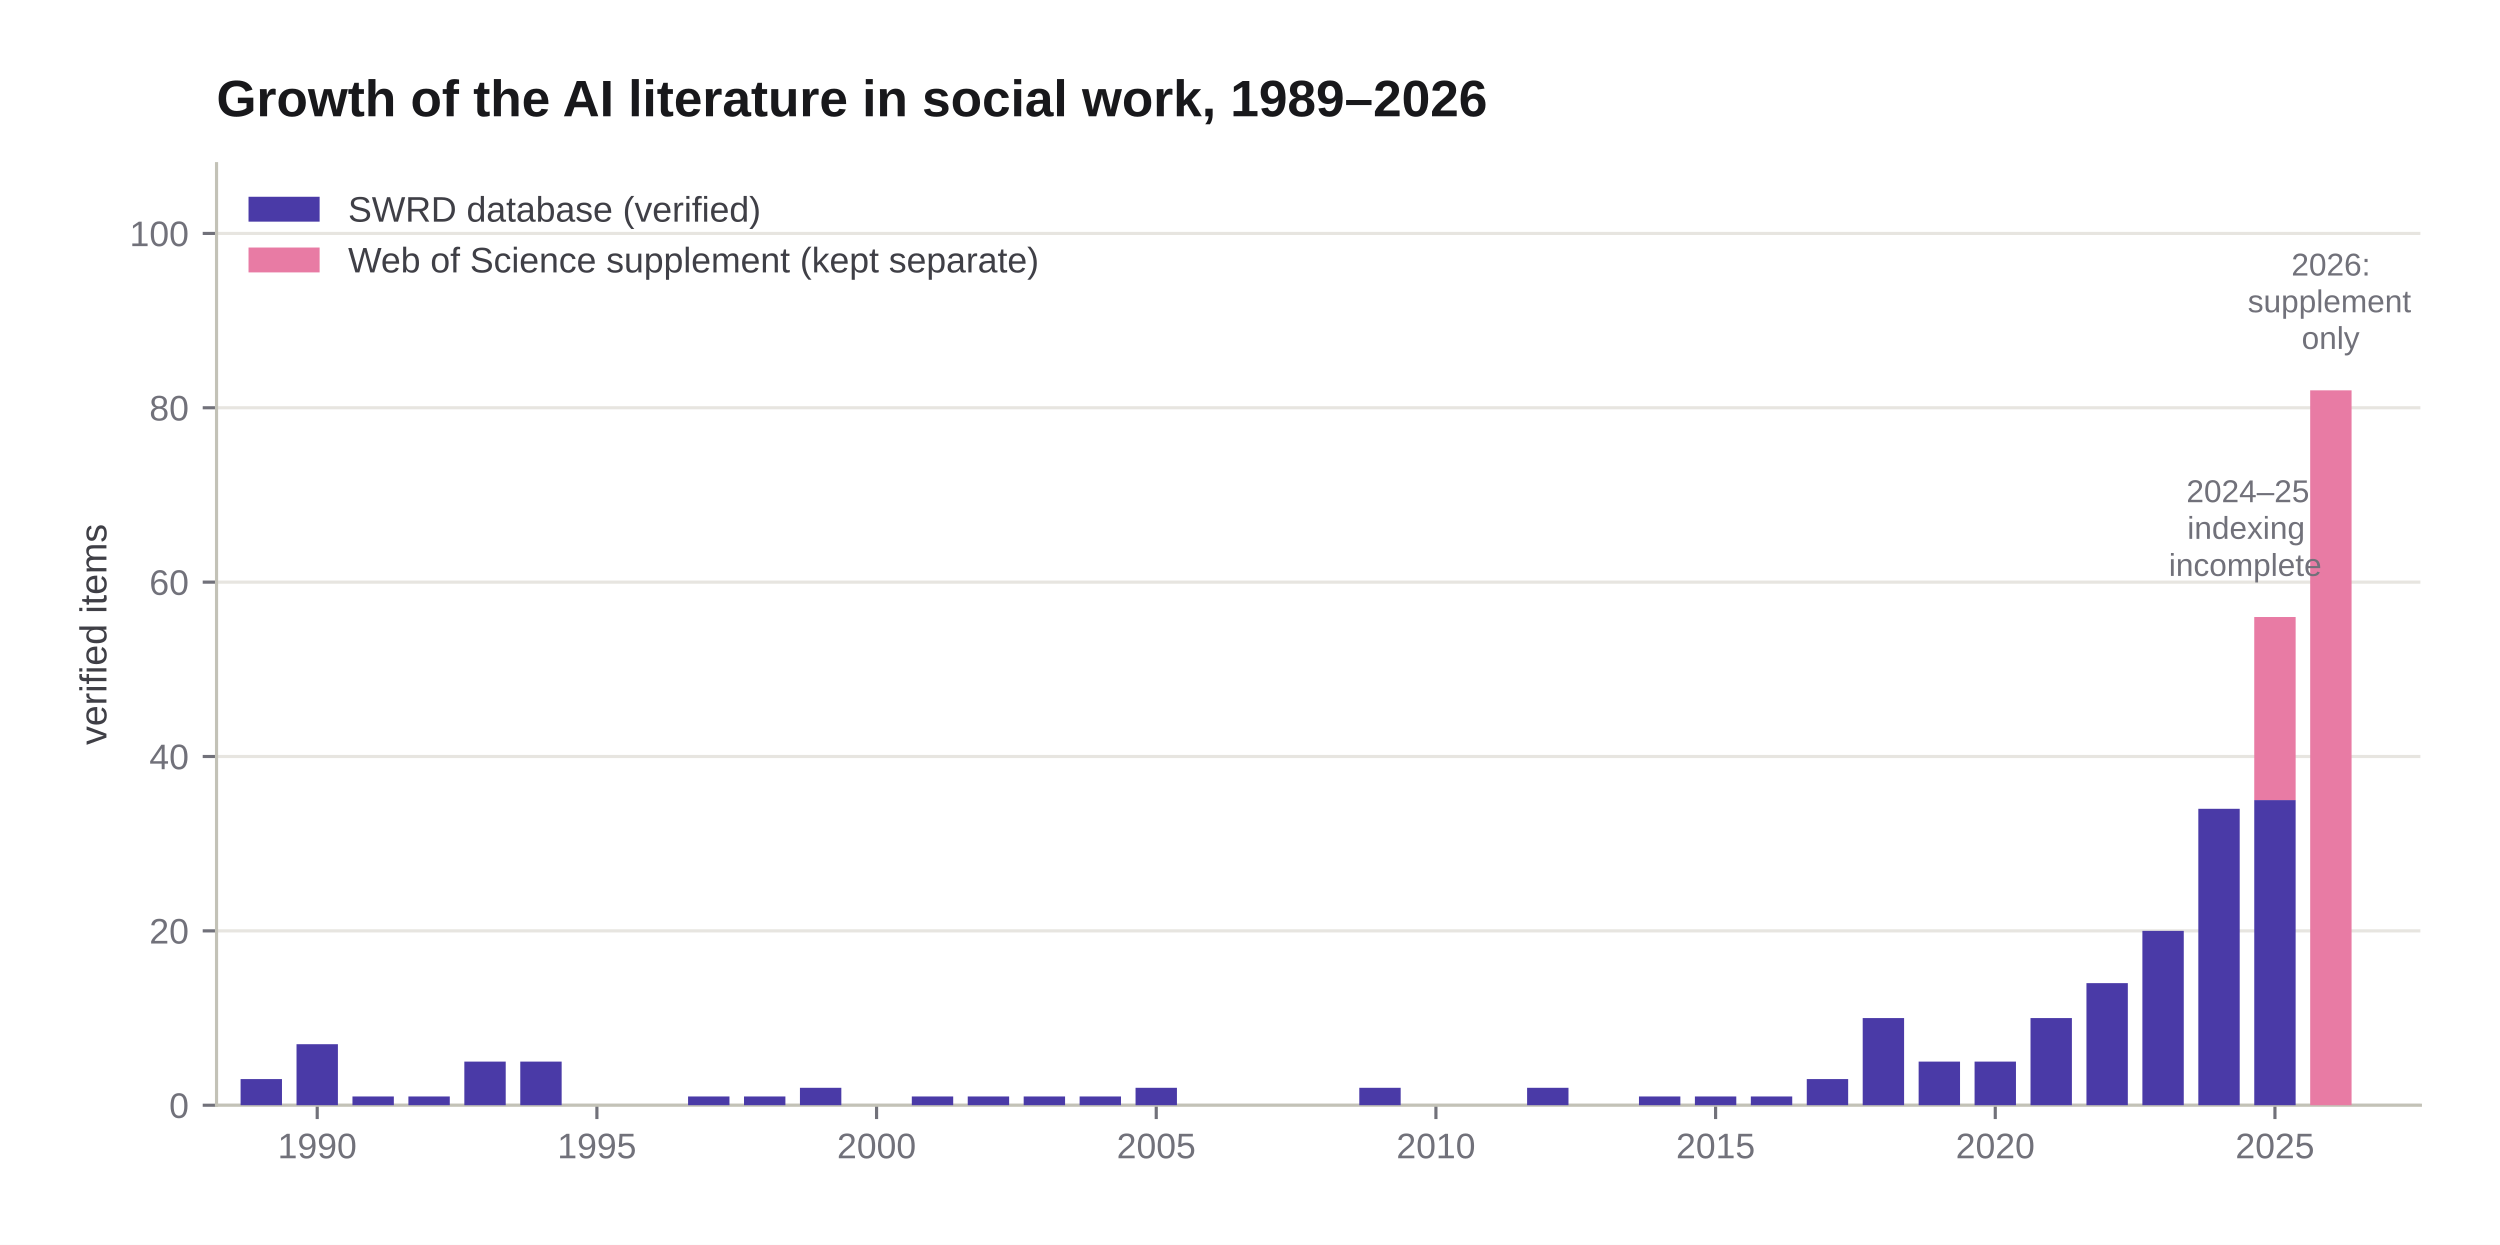
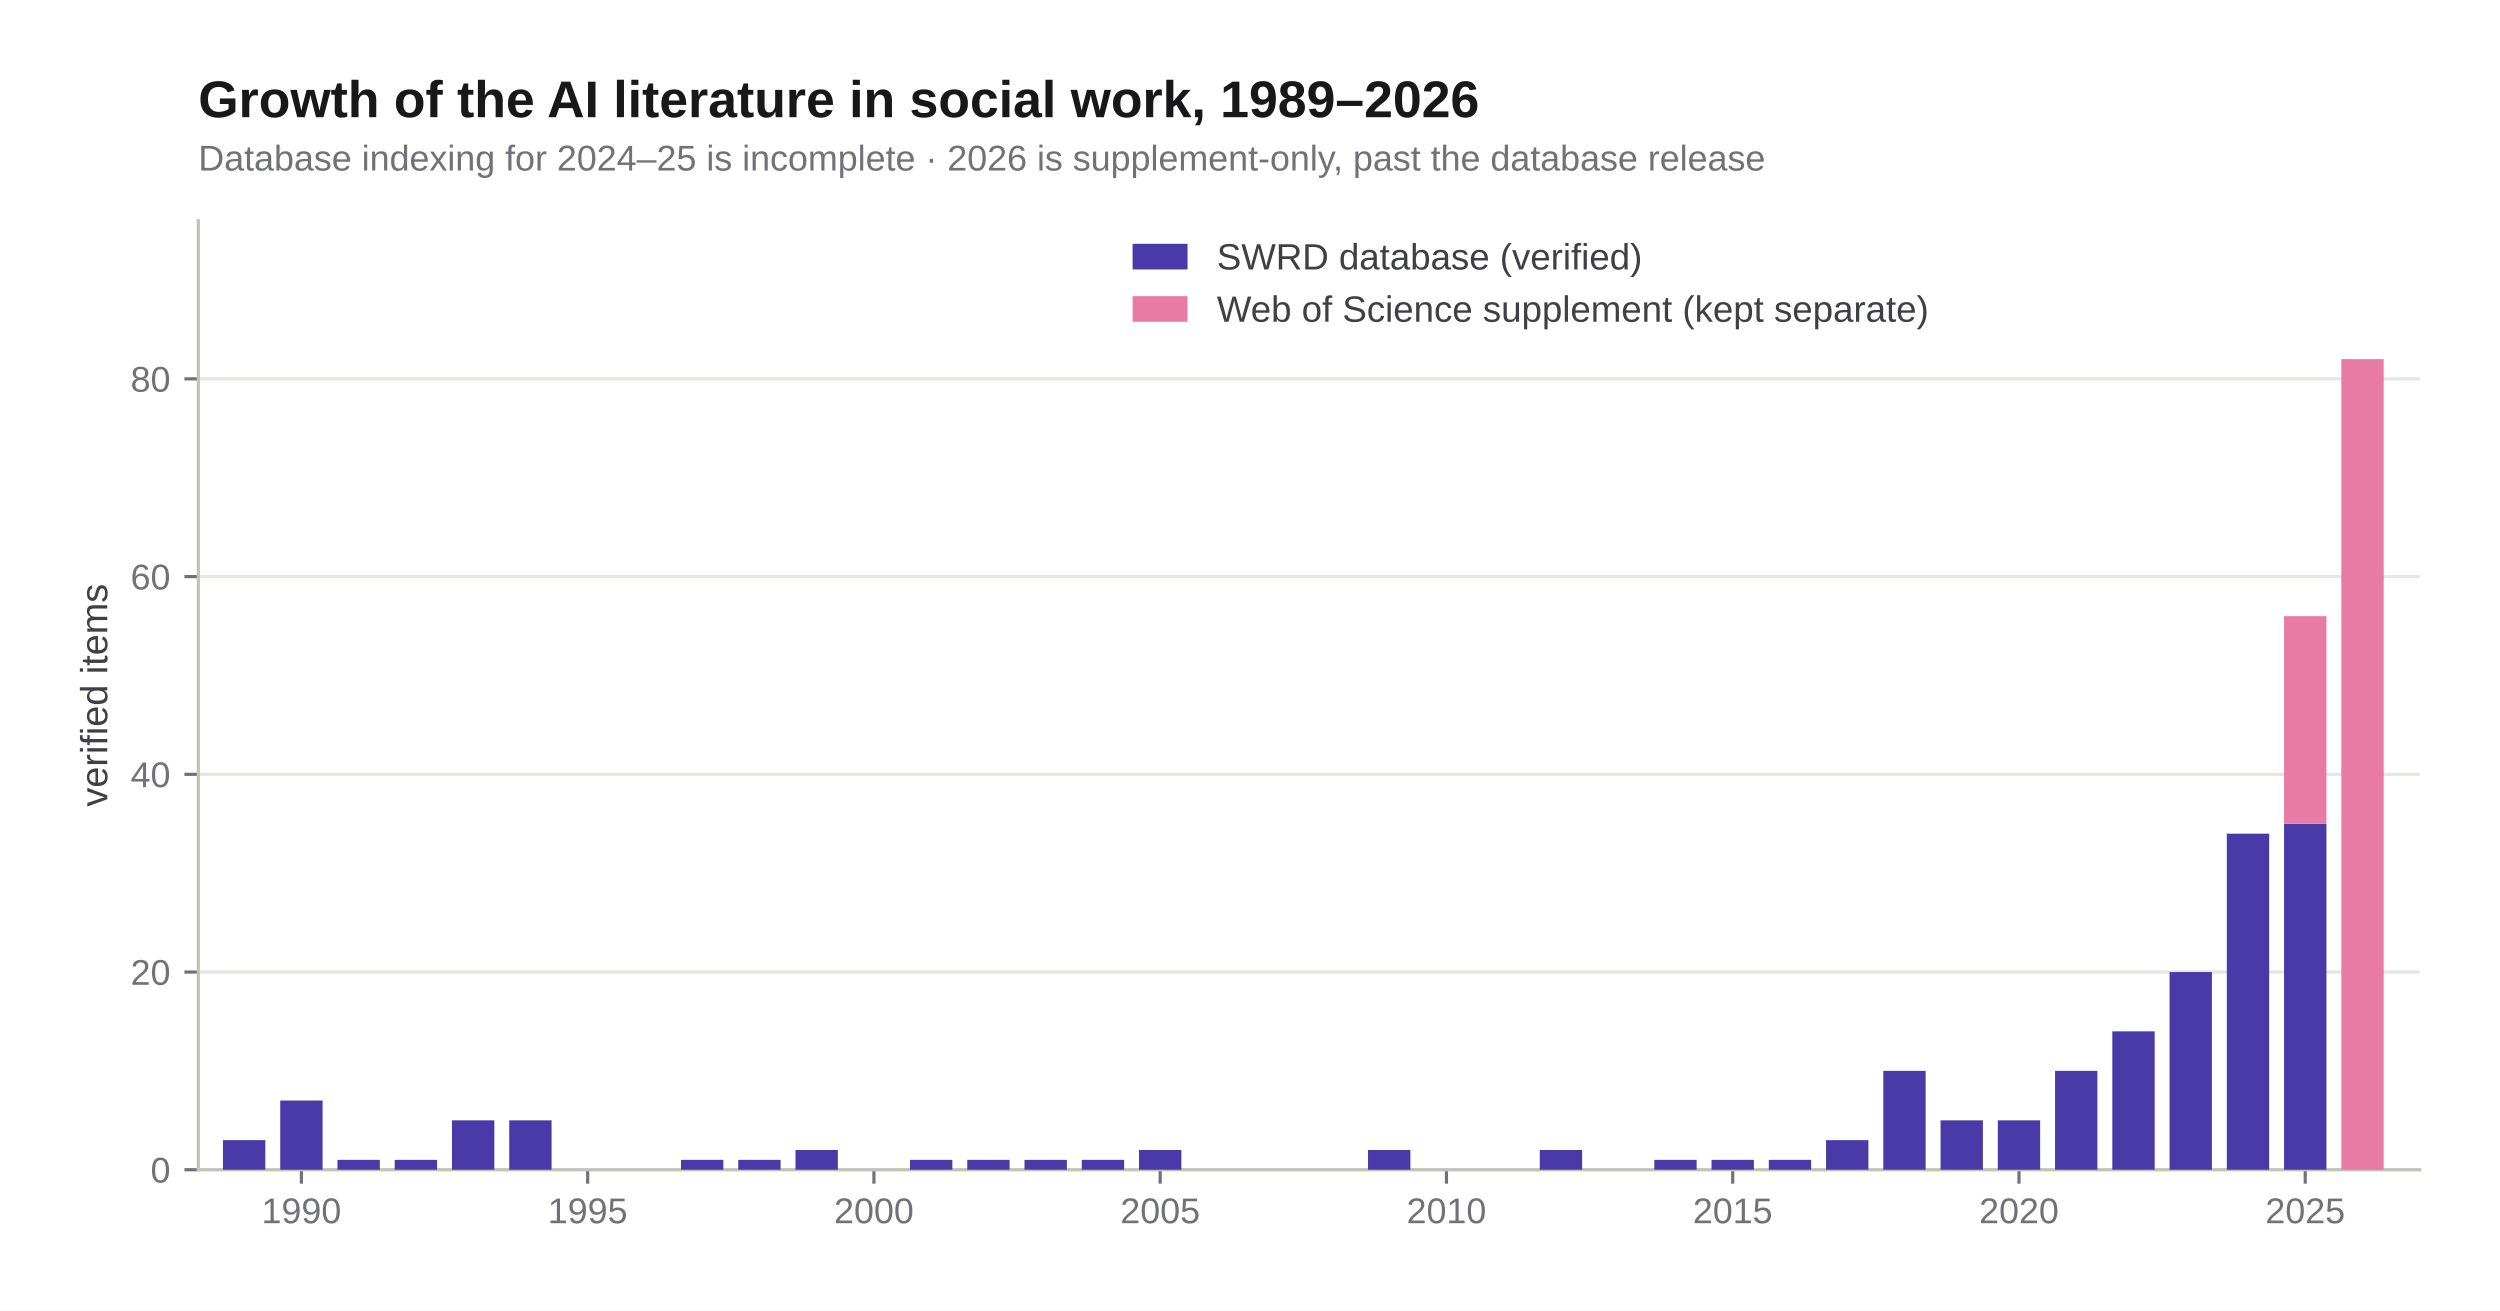
- <svg xmlns="http://www.w3.org/2000/svg" xmlns:xlink="http://www.w3.org/1999/xlink" width="632.986pt" height="315.195pt" viewBox="0 0 632.986 315.195" version="1.1">
+ <svg xmlns="http://www.w3.org/2000/svg" xmlns:xlink="http://www.w3.org/1999/xlink" width="627.982pt" height="329.195pt" viewBox="0 0 627.982 329.195" version="1.1">
  <defs>
    <style type="text/css">*{stroke-linejoin: round; stroke-linecap: butt}</style>
  </defs>
  <g id="figure_1">
    <g id="patch_1">
-       <path d="M 0 315.195  L 632.986 315.195  L 632.986 0  L 0 0  z " style="fill: #ffffff" />
+       <path d="M 0 329.195  L 627.982 329.195  L 627.982 0  L 0 0  z " style="fill: #ffffff" />
    </g>
    <g id="axes_1">
      <g id="patch_2">
-         <path d="M 54.826 279.835  L 612.826 279.835  L 612.826 41.443  L 54.826 41.443  z " style="fill: #ffffff" />
+         <path d="M 49.822 293.835  L 607.822 293.835  L 607.822 55.443  L 49.822 55.443  z " style="fill: #ffffff" />
      </g>
      <g id="matplotlib.axis_1">
        <g id="xtick_1">
          <g id="line2d_1">
            <defs>
-               <path id="m0341bcce1b" d="M 0 0  L 0 3.5  " style="stroke: #71717a; stroke-width: 0.8" />
+               <path id="med80082643" d="M 0 0  L 0 3.5  " style="stroke: #71717a; stroke-width: 0.8" />
            </defs>
            <g>
-               <use xlink:href="#m0341bcce1b" x="80.318" y="279.835" style="fill: #71717a; stroke: #71717a; stroke-width: 0.8" />
+               <use xlink:href="#med80082643" x="75.709" y="293.835" style="fill: #71717a; stroke: #71717a; stroke-width: 0.8" />
            </g>
          </g>
          <g id="text_1">
-             <text style="fill: #71717a; font: 9px 'IBM Plex Sans', 'system-ui', 'Helvetica Neue', 'Arial', sans-serif; text-anchor: middle" x="80.318" y="293.261" transform="rotate(-0 80.31809 293.2614)">1990</text>
+             <text style="fill: #71717a; font: 9px 'IBM Plex Sans', 'system-ui', 'Helvetica Neue', 'Arial', sans-serif; text-anchor: middle" x="75.709" y="307.261" transform="rotate(-0 75.70886 307.2614)">1990</text>
          </g>
        </g>
        <g id="xtick_2">
          <g id="line2d_2">
            <g>
-               <use xlink:href="#m0341bcce1b" x="151.13" y="279.835" style="fill: #71717a; stroke: #71717a; stroke-width: 0.8" />
+               <use xlink:href="#med80082643" x="147.616" y="293.835" style="fill: #71717a; stroke: #71717a; stroke-width: 0.8" />
            </g>
          </g>
          <g id="text_2">
-             <text style="fill: #71717a; font: 9px 'IBM Plex Sans', 'system-ui', 'Helvetica Neue', 'Arial', sans-serif; text-anchor: middle" x="151.13" y="293.261" transform="rotate(-0 151.1303 293.2614)">1995</text>
+             <text style="fill: #71717a; font: 9px 'IBM Plex Sans', 'system-ui', 'Helvetica Neue', 'Arial', sans-serif; text-anchor: middle" x="147.616" y="307.261" transform="rotate(-0 147.6161 307.2614)">1995</text>
          </g>
        </g>
        <g id="xtick_3">
          <g id="line2d_3">
            <g>
-               <use xlink:href="#m0341bcce1b" x="221.942" y="279.835" style="fill: #71717a; stroke: #71717a; stroke-width: 0.8" />
+               <use xlink:href="#med80082643" x="219.523" y="293.835" style="fill: #71717a; stroke: #71717a; stroke-width: 0.8" />
            </g>
          </g>
          <g id="text_3">
-             <text style="fill: #71717a; font: 9px 'IBM Plex Sans', 'system-ui', 'Helvetica Neue', 'Arial', sans-serif; text-anchor: middle" x="221.942" y="293.261" transform="rotate(-0 221.9425 293.2614)">2000</text>
+             <text style="fill: #71717a; font: 9px 'IBM Plex Sans', 'system-ui', 'Helvetica Neue', 'Arial', sans-serif; text-anchor: middle" x="219.523" y="307.261" transform="rotate(-0 219.5233 307.2614)">2000</text>
          </g>
        </g>
        <g id="xtick_4">
          <g id="line2d_4">
            <g>
-               <use xlink:href="#m0341bcce1b" x="292.755" y="279.835" style="fill: #71717a; stroke: #71717a; stroke-width: 0.8" />
+               <use xlink:href="#med80082643" x="291.431" y="293.835" style="fill: #71717a; stroke: #71717a; stroke-width: 0.8" />
            </g>
          </g>
          <g id="text_4">
-             <text style="fill: #71717a; font: 9px 'IBM Plex Sans', 'system-ui', 'Helvetica Neue', 'Arial', sans-serif; text-anchor: middle" x="292.755" y="293.261" transform="rotate(-0 292.7546 293.2614)">2005</text>
+             <text style="fill: #71717a; font: 9px 'IBM Plex Sans', 'system-ui', 'Helvetica Neue', 'Arial', sans-serif; text-anchor: middle" x="291.431" y="307.261" transform="rotate(-0 291.4305 307.2614)">2005</text>
          </g>
        </g>
        <g id="xtick_5">
          <g id="line2d_5">
            <g>
-               <use xlink:href="#m0341bcce1b" x="363.567" y="279.835" style="fill: #71717a; stroke: #71717a; stroke-width: 0.8" />
+               <use xlink:href="#med80082643" x="363.338" y="293.835" style="fill: #71717a; stroke: #71717a; stroke-width: 0.8" />
            </g>
          </g>
          <g id="text_5">
-             <text style="fill: #71717a; font: 9px 'IBM Plex Sans', 'system-ui', 'Helvetica Neue', 'Arial', sans-serif; text-anchor: middle" x="363.567" y="293.261" transform="rotate(-0 363.5668 293.2614)">2010</text>
+             <text style="fill: #71717a; font: 9px 'IBM Plex Sans', 'system-ui', 'Helvetica Neue', 'Arial', sans-serif; text-anchor: middle" x="363.338" y="307.261" transform="rotate(-0 363.3377 307.2614)">2010</text>
          </g>
        </g>
        <g id="xtick_6">
          <g id="line2d_6">
            <g>
-               <use xlink:href="#m0341bcce1b" x="434.379" y="279.835" style="fill: #71717a; stroke: #71717a; stroke-width: 0.8" />
+               <use xlink:href="#med80082643" x="435.245" y="293.835" style="fill: #71717a; stroke: #71717a; stroke-width: 0.8" />
            </g>
          </g>
          <g id="text_6">
-             <text style="fill: #71717a; font: 9px 'IBM Plex Sans', 'system-ui', 'Helvetica Neue', 'Arial', sans-serif; text-anchor: middle" x="434.379" y="293.261" transform="rotate(-0 434.379 293.2614)">2015</text>
+             <text style="fill: #71717a; font: 9px 'IBM Plex Sans', 'system-ui', 'Helvetica Neue', 'Arial', sans-serif; text-anchor: middle" x="435.245" y="307.261" transform="rotate(-0 435.2449 307.2614)">2015</text>
          </g>
        </g>
        <g id="xtick_7">
          <g id="line2d_7">
            <g>
-               <use xlink:href="#m0341bcce1b" x="505.191" y="279.835" style="fill: #71717a; stroke: #71717a; stroke-width: 0.8" />
+               <use xlink:href="#med80082643" x="507.152" y="293.835" style="fill: #71717a; stroke: #71717a; stroke-width: 0.8" />
            </g>
          </g>
          <g id="text_7">
-             <text style="fill: #71717a; font: 9px 'IBM Plex Sans', 'system-ui', 'Helvetica Neue', 'Arial', sans-serif; text-anchor: middle" x="505.191" y="293.261" transform="rotate(-0 505.1912 293.2614)">2020</text>
+             <text style="fill: #71717a; font: 9px 'IBM Plex Sans', 'system-ui', 'Helvetica Neue', 'Arial', sans-serif; text-anchor: middle" x="507.152" y="307.261" transform="rotate(-0 507.1522 307.2614)">2020</text>
          </g>
        </g>
        <g id="xtick_8">
          <g id="line2d_8">
            <g>
-               <use xlink:href="#m0341bcce1b" x="576.003" y="279.835" style="fill: #71717a; stroke: #71717a; stroke-width: 0.8" />
+               <use xlink:href="#med80082643" x="579.059" y="293.835" style="fill: #71717a; stroke: #71717a; stroke-width: 0.8" />
            </g>
          </g>
          <g id="text_8">
-             <text style="fill: #71717a; font: 9px 'IBM Plex Sans', 'system-ui', 'Helvetica Neue', 'Arial', sans-serif; text-anchor: middle" x="576.003" y="293.261" transform="rotate(-0 576.0034 293.2614)">2025</text>
+             <text style="fill: #71717a; font: 9px 'IBM Plex Sans', 'system-ui', 'Helvetica Neue', 'Arial', sans-serif; text-anchor: middle" x="579.059" y="307.261" transform="rotate(-0 579.0594 307.2614)">2025</text>
          </g>
        </g>
      </g>
      <g id="matplotlib.axis_2">
        <g id="ytick_1">
          <g id="line2d_9">
-             <path d="M 54.826 279.835  L 612.826 279.835  " clip-path="url(#pa135ed81fd)" style="fill: none; stroke: #e7e5e0; stroke-width: 0.8; stroke-linecap: square" />
+             <path d="M 49.822 293.835  L 607.822 293.835  " clip-path="url(#p5506b8c9be)" style="fill: none; stroke: #e7e5e0; stroke-width: 0.8; stroke-linecap: square" />
          </g>
          <g id="line2d_10">
            <defs>
-               <path id="m60dfe4618b" d="M 0 0  L -3.5 0  " style="stroke: #71717a; stroke-width: 0.8" />
+               <path id="mc86edf8654" d="M 0 0  L -3.5 0  " style="stroke: #71717a; stroke-width: 0.8" />
            </defs>
            <g>
-               <use xlink:href="#m60dfe4618b" x="54.826" y="279.835" style="fill: #71717a; stroke: #71717a; stroke-width: 0.8" />
+               <use xlink:href="#mc86edf8654" x="49.822" y="293.835" style="fill: #71717a; stroke: #71717a; stroke-width: 0.8" />
            </g>
          </g>
          <g id="text_9">
-             <text style="fill: #71717a; font: 9px 'IBM Plex Sans', 'system-ui', 'Helvetica Neue', 'Arial', sans-serif; text-anchor: end" x="47.826" y="283.048" transform="rotate(-0 47.8257 283.0481)">0</text>
+             <text style="fill: #71717a; font: 9px 'IBM Plex Sans', 'system-ui', 'Helvetica Neue', 'Arial', sans-serif; text-anchor: end" x="42.822" y="297.048" transform="rotate(-0 42.82227 297.0481)">0</text>
          </g>
        </g>
        <g id="ytick_2">
          <g id="line2d_11">
-             <path d="M 54.826 235.688  L 612.826 235.688  " clip-path="url(#pa135ed81fd)" style="fill: none; stroke: #e7e5e0; stroke-width: 0.8; stroke-linecap: square" />
+             <path d="M 49.822 244.17  L 607.822 244.17  " clip-path="url(#p5506b8c9be)" style="fill: none; stroke: #e7e5e0; stroke-width: 0.8; stroke-linecap: square" />
          </g>
          <g id="line2d_12">
            <g>
-               <use xlink:href="#m60dfe4618b" x="54.826" y="235.688" style="fill: #71717a; stroke: #71717a; stroke-width: 0.8" />
+               <use xlink:href="#mc86edf8654" x="49.822" y="244.17" style="fill: #71717a; stroke: #71717a; stroke-width: 0.8" />
            </g>
          </g>
          <g id="text_10">
-             <text style="fill: #71717a; font: 9px 'IBM Plex Sans', 'system-ui', 'Helvetica Neue', 'Arial', sans-serif; text-anchor: end" x="47.826" y="238.901" transform="rotate(-0 47.8257 238.9014)">20</text>
+             <text style="fill: #71717a; font: 9px 'IBM Plex Sans', 'system-ui', 'Helvetica Neue', 'Arial', sans-serif; text-anchor: end" x="42.822" y="247.383" transform="rotate(-0 42.82227 247.3831)">20</text>
          </g>
        </g>
        <g id="ytick_3">
          <g id="line2d_13">
-             <path d="M 54.826 191.541  L 612.826 191.541  " clip-path="url(#pa135ed81fd)" style="fill: none; stroke: #e7e5e0; stroke-width: 0.8; stroke-linecap: square" />
+             <path d="M 49.822 194.505  L 607.822 194.505  " clip-path="url(#p5506b8c9be)" style="fill: none; stroke: #e7e5e0; stroke-width: 0.8; stroke-linecap: square" />
          </g>
          <g id="line2d_14">
            <g>
-               <use xlink:href="#m60dfe4618b" x="54.826" y="191.541" style="fill: #71717a; stroke: #71717a; stroke-width: 0.8" />
+               <use xlink:href="#mc86edf8654" x="49.822" y="194.505" style="fill: #71717a; stroke: #71717a; stroke-width: 0.8" />
            </g>
          </g>
          <g id="text_11">
-             <text style="fill: #71717a; font: 9px 'IBM Plex Sans', 'system-ui', 'Helvetica Neue', 'Arial', sans-serif; text-anchor: end" x="47.826" y="194.755" transform="rotate(-0 47.8257 194.7548)">40</text>
+             <text style="fill: #71717a; font: 9px 'IBM Plex Sans', 'system-ui', 'Helvetica Neue', 'Arial', sans-serif; text-anchor: end" x="42.822" y="197.718" transform="rotate(-0 42.82227 197.7181)">40</text>
          </g>
        </g>
        <g id="ytick_4">
          <g id="line2d_15">
-             <path d="M 54.826 147.395  L 612.826 147.395  " clip-path="url(#pa135ed81fd)" style="fill: none; stroke: #e7e5e0; stroke-width: 0.8; stroke-linecap: square" />
+             <path d="M 49.822 144.84  L 607.822 144.84  " clip-path="url(#p5506b8c9be)" style="fill: none; stroke: #e7e5e0; stroke-width: 0.8; stroke-linecap: square" />
          </g>
          <g id="line2d_16">
            <g>
-               <use xlink:href="#m60dfe4618b" x="54.826" y="147.395" style="fill: #71717a; stroke: #71717a; stroke-width: 0.8" />
+               <use xlink:href="#mc86edf8654" x="49.822" y="144.84" style="fill: #71717a; stroke: #71717a; stroke-width: 0.8" />
            </g>
          </g>
          <g id="text_12">
-             <text style="fill: #71717a; font: 9px 'IBM Plex Sans', 'system-ui', 'Helvetica Neue', 'Arial', sans-serif; text-anchor: end" x="47.826" y="150.608" transform="rotate(-0 47.8257 150.6081)">60</text>
+             <text style="fill: #71717a; font: 9px 'IBM Plex Sans', 'system-ui', 'Helvetica Neue', 'Arial', sans-serif; text-anchor: end" x="42.822" y="148.053" transform="rotate(-0 42.82227 148.0531)">60</text>
          </g>
        </g>
        <g id="ytick_5">
          <g id="line2d_17">
-             <path d="M 54.826 103.248  L 612.826 103.248  " clip-path="url(#pa135ed81fd)" style="fill: none; stroke: #e7e5e0; stroke-width: 0.8; stroke-linecap: square" />
+             <path d="M 49.822 95.175  L 607.822 95.175  " clip-path="url(#p5506b8c9be)" style="fill: none; stroke: #e7e5e0; stroke-width: 0.8; stroke-linecap: square" />
          </g>
          <g id="line2d_18">
            <g>
-               <use xlink:href="#m60dfe4618b" x="54.826" y="103.248" style="fill: #71717a; stroke: #71717a; stroke-width: 0.8" />
+               <use xlink:href="#mc86edf8654" x="49.822" y="95.175" style="fill: #71717a; stroke: #71717a; stroke-width: 0.8" />
            </g>
          </g>
          <g id="text_13">
-             <text style="fill: #71717a; font: 9px 'IBM Plex Sans', 'system-ui', 'Helvetica Neue', 'Arial', sans-serif; text-anchor: end" x="47.826" y="106.461" transform="rotate(-0 47.8257 106.4614)">80</text>
-           </g>
-         </g>
-         <g id="ytick_6">
-           <g id="line2d_19">
-             <path d="M 54.826 59.101  L 612.826 59.101  " clip-path="url(#pa135ed81fd)" style="fill: none; stroke: #e7e5e0; stroke-width: 0.8; stroke-linecap: square" />
-           </g>
-           <g id="line2d_20">
-             <g>
-               <use xlink:href="#m60dfe4618b" x="54.826" y="59.101" style="fill: #71717a; stroke: #71717a; stroke-width: 0.8" />
-             </g>
-           </g>
-           <g id="text_14">
-             <text style="fill: #71717a; font: 9px 'IBM Plex Sans', 'system-ui', 'Helvetica Neue', 'Arial', sans-serif; text-anchor: end" x="47.826" y="62.315" transform="rotate(-0 47.8257 62.31476)">100</text>
-           </g>
-         </g>
-         <g id="text_15">
-           <text style="fill: #3f3f46; font: 9.5px 'IBM Plex Sans', 'system-ui', 'Helvetica Neue', 'Arial', sans-serif; text-anchor: middle" x="26.944" y="160.639" transform="rotate(-90 26.94359 160.6388)">verified items</text>
+             <text style="fill: #71717a; font: 9px 'IBM Plex Sans', 'system-ui', 'Helvetica Neue', 'Arial', sans-serif; text-anchor: end" x="42.822" y="98.388" transform="rotate(-0 42.82227 98.38809)">80</text>
+           </g>
+         </g>
+         <g id="text_14">
+           <text style="fill: #3f3f46; font: 9.5px 'IBM Plex Sans', 'system-ui', 'Helvetica Neue', 'Arial', sans-serif; text-anchor: middle" x="26.944" y="174.639" transform="rotate(-90 26.94359 174.6388)">verified items</text>
        </g>
      </g>
      <g id="patch_3">
-         <path d="M 54.826 279.835  L 54.826 41.443  " style="fill: none; stroke: #c3c2b7; stroke-width: 0.8; stroke-linejoin: miter; stroke-linecap: square" />
+         <path d="M 49.822 293.835  L 49.822 55.443  " style="fill: none; stroke: #c3c2b7; stroke-width: 0.8; stroke-linejoin: miter; stroke-linecap: square" />
      </g>
      <g id="patch_4">
-         <path d="M 54.826 279.835  L 612.826 279.835  " style="fill: none; stroke: #c3c2b7; stroke-width: 0.8; stroke-linejoin: miter; stroke-linecap: square" />
+         <path d="M 49.822 293.835  L 607.822 293.835  " style="fill: none; stroke: #c3c2b7; stroke-width: 0.8; stroke-linejoin: miter; stroke-linecap: square" />
      </g>
      <g id="patch_5">
-         <path d="M 60.916 279.835  L 71.396 279.835  L 71.396 273.213  L 60.916 273.213  z " clip-path="url(#pa135ed81fd)" style="fill: #4a3aa7" />
+         <path d="M 56.006 293.835  L 66.649 293.835  L 66.649 286.385  L 56.006 286.385  z " clip-path="url(#p5506b8c9be)" style="fill: #4a3aa7" />
      </g>
      <g id="patch_6">
-         <path d="M 75.078 279.835  L 85.558 279.835  L 85.558 264.383  L 75.078 264.383  z " clip-path="url(#pa135ed81fd)" style="fill: #4a3aa7" />
+         <path d="M 70.388 293.835  L 81.03 293.835  L 81.03 276.452  L 70.388 276.452  z " clip-path="url(#p5506b8c9be)" style="fill: #4a3aa7" />
      </g>
      <g id="patch_7">
-         <path d="M 89.24 279.835  L 99.721 279.835  L 99.721 277.627  L 89.24 277.627  z " clip-path="url(#pa135ed81fd)" style="fill: #4a3aa7" />
+         <path d="M 84.769 293.835  L 95.411 293.835  L 95.411 291.352  L 84.769 291.352  z " clip-path="url(#p5506b8c9be)" style="fill: #4a3aa7" />
      </g>
      <g id="patch_8">
-         <path d="M 103.403 279.835  L 113.883 279.835  L 113.883 277.627  L 103.403 277.627  z " clip-path="url(#pa135ed81fd)" style="fill: #4a3aa7" />
+         <path d="M 99.151 293.835  L 109.793 293.835  L 109.793 291.352  L 99.151 291.352  z " clip-path="url(#p5506b8c9be)" style="fill: #4a3aa7" />
      </g>
      <g id="patch_9">
-         <path d="M 117.565 279.835  L 128.046 279.835  L 128.046 268.798  L 117.565 268.798  z " clip-path="url(#pa135ed81fd)" style="fill: #4a3aa7" />
+         <path d="M 113.532 293.835  L 124.174 293.835  L 124.174 281.419  L 113.532 281.419  z " clip-path="url(#p5506b8c9be)" style="fill: #4a3aa7" />
      </g>
      <g id="patch_10">
-         <path d="M 131.728 279.835  L 142.208 279.835  L 142.208 268.798  L 131.728 268.798  z " clip-path="url(#pa135ed81fd)" style="fill: #4a3aa7" />
+         <path d="M 127.914 293.835  L 138.556 293.835  L 138.556 281.419  L 127.914 281.419  z " clip-path="url(#p5506b8c9be)" style="fill: #4a3aa7" />
      </g>
      <g id="patch_11">
-         <path d="M 145.89 279.835  L 156.37 279.835  L 156.37 279.835  L 145.89 279.835  z " clip-path="url(#pa135ed81fd)" style="fill: #4a3aa7" />
+         <path d="M 142.295 293.835  L 152.937 293.835  L 152.937 293.835  L 142.295 293.835  z " clip-path="url(#p5506b8c9be)" style="fill: #4a3aa7" />
      </g>
      <g id="patch_12">
-         <path d="M 160.053 279.835  L 170.533 279.835  L 170.533 279.835  L 160.053 279.835  z " clip-path="url(#pa135ed81fd)" style="fill: #4a3aa7" />
+         <path d="M 156.676 293.835  L 167.319 293.835  L 167.319 293.835  L 156.676 293.835  z " clip-path="url(#p5506b8c9be)" style="fill: #4a3aa7" />
      </g>
      <g id="patch_13">
-         <path d="M 174.215 279.835  L 184.695 279.835  L 184.695 277.627  L 174.215 277.627  z " clip-path="url(#pa135ed81fd)" style="fill: #4a3aa7" />
+         <path d="M 171.058 293.835  L 181.7 293.835  L 181.7 291.352  L 171.058 291.352  z " clip-path="url(#p5506b8c9be)" style="fill: #4a3aa7" />
      </g>
      <g id="patch_14">
-         <path d="M 188.377 279.835  L 198.858 279.835  L 198.858 277.627  L 188.377 277.627  z " clip-path="url(#pa135ed81fd)" style="fill: #4a3aa7" />
+         <path d="M 185.439 293.835  L 196.082 293.835  L 196.082 291.352  L 185.439 291.352  z " clip-path="url(#p5506b8c9be)" style="fill: #4a3aa7" />
      </g>
      <g id="patch_15">
-         <path d="M 202.54 279.835  L 213.02 279.835  L 213.02 275.42  L 202.54 275.42  z " clip-path="url(#pa135ed81fd)" style="fill: #4a3aa7" />
+         <path d="M 199.821 293.835  L 210.463 293.835  L 210.463 288.868  L 199.821 288.868  z " clip-path="url(#p5506b8c9be)" style="fill: #4a3aa7" />
      </g>
      <g id="patch_16">
-         <path d="M 216.702 279.835  L 227.183 279.835  L 227.183 279.835  L 216.702 279.835  z " clip-path="url(#pa135ed81fd)" style="fill: #4a3aa7" />
+         <path d="M 214.202 293.835  L 224.844 293.835  L 224.844 293.835  L 214.202 293.835  z " clip-path="url(#p5506b8c9be)" style="fill: #4a3aa7" />
      </g>
      <g id="patch_17">
-         <path d="M 230.865 279.835  L 241.345 279.835  L 241.345 277.627  L 230.865 277.627  z " clip-path="url(#pa135ed81fd)" style="fill: #4a3aa7" />
+         <path d="M 228.584 293.835  L 239.226 293.835  L 239.226 291.352  L 228.584 291.352  z " clip-path="url(#p5506b8c9be)" style="fill: #4a3aa7" />
      </g>
      <g id="patch_18">
-         <path d="M 245.027 279.835  L 255.507 279.835  L 255.507 277.627  L 245.027 277.627  z " clip-path="url(#pa135ed81fd)" style="fill: #4a3aa7" />
+         <path d="M 242.965 293.835  L 253.607 293.835  L 253.607 291.352  L 242.965 291.352  z " clip-path="url(#p5506b8c9be)" style="fill: #4a3aa7" />
      </g>
      <g id="patch_19">
-         <path d="M 259.19 279.835  L 269.67 279.835  L 269.67 277.627  L 259.19 277.627  z " clip-path="url(#pa135ed81fd)" style="fill: #4a3aa7" />
+         <path d="M 257.346 293.835  L 267.989 293.835  L 267.989 291.352  L 257.346 291.352  z " clip-path="url(#p5506b8c9be)" style="fill: #4a3aa7" />
      </g>
      <g id="patch_20">
-         <path d="M 273.352 279.835  L 283.832 279.835  L 283.832 277.627  L 273.352 277.627  z " clip-path="url(#pa135ed81fd)" style="fill: #4a3aa7" />
+         <path d="M 271.728 293.835  L 282.37 293.835  L 282.37 291.352  L 271.728 291.352  z " clip-path="url(#p5506b8c9be)" style="fill: #4a3aa7" />
      </g>
      <g id="patch_21">
-         <path d="M 287.515 279.835  L 297.995 279.835  L 297.995 275.42  L 287.515 275.42  z " clip-path="url(#pa135ed81fd)" style="fill: #4a3aa7" />
+         <path d="M 286.109 293.835  L 296.752 293.835  L 296.752 288.868  L 286.109 288.868  z " clip-path="url(#p5506b8c9be)" style="fill: #4a3aa7" />
      </g>
      <g id="patch_22">
-         <path d="M 301.677 279.835  L 312.157 279.835  L 312.157 279.835  L 301.677 279.835  z " clip-path="url(#pa135ed81fd)" style="fill: #4a3aa7" />
+         <path d="M 300.491 293.835  L 311.133 293.835  L 311.133 293.835  L 300.491 293.835  z " clip-path="url(#p5506b8c9be)" style="fill: #4a3aa7" />
      </g>
      <g id="patch_23">
-         <path d="M 315.839 279.835  L 326.32 279.835  L 326.32 279.835  L 315.839 279.835  z " clip-path="url(#pa135ed81fd)" style="fill: #4a3aa7" />
+         <path d="M 314.872 293.835  L 325.515 293.835  L 325.515 293.835  L 314.872 293.835  z " clip-path="url(#p5506b8c9be)" style="fill: #4a3aa7" />
      </g>
      <g id="patch_24">
-         <path d="M 330.002 279.835  L 340.482 279.835  L 340.482 279.835  L 330.002 279.835  z " clip-path="url(#pa135ed81fd)" style="fill: #4a3aa7" />
+         <path d="M 329.254 293.835  L 339.896 293.835  L 339.896 293.835  L 329.254 293.835  z " clip-path="url(#p5506b8c9be)" style="fill: #4a3aa7" />
      </g>
      <g id="patch_25">
-         <path d="M 344.164 279.835  L 354.644 279.835  L 354.644 275.42  L 344.164 275.42  z " clip-path="url(#pa135ed81fd)" style="fill: #4a3aa7" />
+         <path d="M 343.635 293.835  L 354.277 293.835  L 354.277 288.868  L 343.635 288.868  z " clip-path="url(#p5506b8c9be)" style="fill: #4a3aa7" />
      </g>
      <g id="patch_26">
-         <path d="M 358.327 279.835  L 368.807 279.835  L 368.807 279.835  L 358.327 279.835  z " clip-path="url(#pa135ed81fd)" style="fill: #4a3aa7" />
+         <path d="M 358.017 293.835  L 368.659 293.835  L 368.659 293.835  L 358.017 293.835  z " clip-path="url(#p5506b8c9be)" style="fill: #4a3aa7" />
      </g>
      <g id="patch_27">
-         <path d="M 372.489 279.835  L 382.969 279.835  L 382.969 279.835  L 372.489 279.835  z " clip-path="url(#pa135ed81fd)" style="fill: #4a3aa7" />
+         <path d="M 372.398 293.835  L 383.04 293.835  L 383.04 293.835  L 372.398 293.835  z " clip-path="url(#p5506b8c9be)" style="fill: #4a3aa7" />
      </g>
      <g id="patch_28">
-         <path d="M 386.652 279.835  L 397.132 279.835  L 397.132 275.42  L 386.652 275.42  z " clip-path="url(#pa135ed81fd)" style="fill: #4a3aa7" />
+         <path d="M 386.779 293.835  L 397.422 293.835  L 397.422 288.868  L 386.779 288.868  z " clip-path="url(#p5506b8c9be)" style="fill: #4a3aa7" />
      </g>
      <g id="patch_29">
-         <path d="M 400.814 279.835  L 411.294 279.835  L 411.294 279.835  L 400.814 279.835  z " clip-path="url(#pa135ed81fd)" style="fill: #4a3aa7" />
+         <path d="M 401.161 293.835  L 411.803 293.835  L 411.803 293.835  L 401.161 293.835  z " clip-path="url(#p5506b8c9be)" style="fill: #4a3aa7" />
      </g>
      <g id="patch_30">
-         <path d="M 414.976 279.835  L 425.457 279.835  L 425.457 277.627  L 414.976 277.627  z " clip-path="url(#pa135ed81fd)" style="fill: #4a3aa7" />
+         <path d="M 415.542 293.835  L 426.185 293.835  L 426.185 291.352  L 415.542 291.352  z " clip-path="url(#p5506b8c9be)" style="fill: #4a3aa7" />
      </g>
      <g id="patch_31">
-         <path d="M 429.139 279.835  L 439.619 279.835  L 439.619 277.627  L 429.139 277.627  z " clip-path="url(#pa135ed81fd)" style="fill: #4a3aa7" />
+         <path d="M 429.924 293.835  L 440.566 293.835  L 440.566 291.352  L 429.924 291.352  z " clip-path="url(#p5506b8c9be)" style="fill: #4a3aa7" />
      </g>
      <g id="patch_32">
-         <path d="M 443.301 279.835  L 453.782 279.835  L 453.782 277.627  L 443.301 277.627  z " clip-path="url(#pa135ed81fd)" style="fill: #4a3aa7" />
+         <path d="M 444.305 293.835  L 454.948 293.835  L 454.948 291.352  L 444.305 291.352  z " clip-path="url(#p5506b8c9be)" style="fill: #4a3aa7" />
      </g>
      <g id="patch_33">
-         <path d="M 457.464 279.835  L 467.944 279.835  L 467.944 273.213  L 457.464 273.213  z " clip-path="url(#pa135ed81fd)" style="fill: #4a3aa7" />
+         <path d="M 458.687 293.835  L 469.329 293.835  L 469.329 286.385  L 458.687 286.385  z " clip-path="url(#p5506b8c9be)" style="fill: #4a3aa7" />
      </g>
      <g id="patch_34">
-         <path d="M 471.626 279.835  L 482.106 279.835  L 482.106 257.761  L 471.626 257.761  z " clip-path="url(#pa135ed81fd)" style="fill: #4a3aa7" />
+         <path d="M 473.068 293.835  L 483.71 293.835  L 483.71 269.002  L 473.068 269.002  z " clip-path="url(#p5506b8c9be)" style="fill: #4a3aa7" />
      </g>
      <g id="patch_35">
-         <path d="M 485.789 279.835  L 496.269 279.835  L 496.269 268.798  L 485.789 268.798  z " clip-path="url(#pa135ed81fd)" style="fill: #4a3aa7" />
+         <path d="M 487.45 293.835  L 498.092 293.835  L 498.092 281.419  L 487.45 281.419  z " clip-path="url(#p5506b8c9be)" style="fill: #4a3aa7" />
      </g>
      <g id="patch_36">
-         <path d="M 499.951 279.835  L 510.431 279.835  L 510.431 268.798  L 499.951 268.798  z " clip-path="url(#pa135ed81fd)" style="fill: #4a3aa7" />
+         <path d="M 501.831 293.835  L 512.473 293.835  L 512.473 281.419  L 501.831 281.419  z " clip-path="url(#p5506b8c9be)" style="fill: #4a3aa7" />
      </g>
      <g id="patch_37">
-         <path d="M 514.114 279.835  L 524.594 279.835  L 524.594 257.761  L 514.114 257.761  z " clip-path="url(#pa135ed81fd)" style="fill: #4a3aa7" />
+         <path d="M 516.212 293.835  L 526.855 293.835  L 526.855 269.002  L 516.212 269.002  z " clip-path="url(#p5506b8c9be)" style="fill: #4a3aa7" />
      </g>
      <g id="patch_38">
-         <path d="M 528.276 279.835  L 538.756 279.835  L 538.756 248.932  L 528.276 248.932  z " clip-path="url(#pa135ed81fd)" style="fill: #4a3aa7" />
+         <path d="M 530.594 293.835  L 541.236 293.835  L 541.236 259.069  L 530.594 259.069  z " clip-path="url(#p5506b8c9be)" style="fill: #4a3aa7" />
      </g>
      <g id="patch_39">
-         <path d="M 542.438 279.835  L 552.919 279.835  L 552.919 235.688  L 542.438 235.688  z " clip-path="url(#pa135ed81fd)" style="fill: #4a3aa7" />
+         <path d="M 544.975 293.835  L 555.618 293.835  L 555.618 244.17  L 544.975 244.17  z " clip-path="url(#p5506b8c9be)" style="fill: #4a3aa7" />
      </g>
      <g id="patch_40">
-         <path d="M 556.601 279.835  L 567.081 279.835  L 567.081 204.785  L 556.601 204.785  z " clip-path="url(#pa135ed81fd)" style="fill: #4a3aa7" />
+         <path d="M 559.357 293.835  L 569.999 293.835  L 569.999 209.404  L 559.357 209.404  z " clip-path="url(#p5506b8c9be)" style="fill: #4a3aa7" />
      </g>
      <g id="patch_41">
-         <path d="M 570.763 279.835  L 581.243 279.835  L 581.243 202.578  L 570.763 202.578  z " clip-path="url(#pa135ed81fd)" style="fill: #4a3aa7" />
+         <path d="M 573.738 293.835  L 584.381 293.835  L 584.381 206.921  L 573.738 206.921  z " clip-path="url(#p5506b8c9be)" style="fill: #4a3aa7" />
      </g>
      <g id="patch_42">
-         <path d="M 584.926 279.835  L 595.406 279.835  L 595.406 279.835  L 584.926 279.835  z " clip-path="url(#pa135ed81fd)" style="fill: #4a3aa7" />
+         <path d="M 588.12 293.835  L 598.762 293.835  L 598.762 293.835  L 588.12 293.835  z " clip-path="url(#p5506b8c9be)" style="fill: #4a3aa7" />
      </g>
      <g id="patch_43">
-         <path d="M 60.916 273.213  L 71.396 273.213  L 71.396 273.213  L 60.916 273.213  z " clip-path="url(#pa135ed81fd)" style="fill: #e87ba4" />
+         <path d="M 56.006 286.385  L 66.649 286.385  L 66.649 286.385  L 56.006 286.385  z " clip-path="url(#p5506b8c9be)" style="fill: #e87ba4" />
      </g>
      <g id="patch_44">
-         <path d="M 75.078 264.383  L 85.558 264.383  L 85.558 264.383  L 75.078 264.383  z " clip-path="url(#pa135ed81fd)" style="fill: #e87ba4" />
+         <path d="M 70.388 276.452  L 81.03 276.452  L 81.03 276.452  L 70.388 276.452  z " clip-path="url(#p5506b8c9be)" style="fill: #e87ba4" />
      </g>
      <g id="patch_45">
-         <path d="M 89.24 277.627  L 99.721 277.627  L 99.721 277.627  L 89.24 277.627  z " clip-path="url(#pa135ed81fd)" style="fill: #e87ba4" />
+         <path d="M 84.769 291.352  L 95.411 291.352  L 95.411 291.352  L 84.769 291.352  z " clip-path="url(#p5506b8c9be)" style="fill: #e87ba4" />
      </g>
      <g id="patch_46">
-         <path d="M 103.403 277.627  L 113.883 277.627  L 113.883 277.627  L 103.403 277.627  z " clip-path="url(#pa135ed81fd)" style="fill: #e87ba4" />
+         <path d="M 99.151 291.352  L 109.793 291.352  L 109.793 291.352  L 99.151 291.352  z " clip-path="url(#p5506b8c9be)" style="fill: #e87ba4" />
      </g>
      <g id="patch_47">
-         <path d="M 117.565 268.798  L 128.046 268.798  L 128.046 268.798  L 117.565 268.798  z " clip-path="url(#pa135ed81fd)" style="fill: #e87ba4" />
+         <path d="M 113.532 281.419  L 124.174 281.419  L 124.174 281.419  L 113.532 281.419  z " clip-path="url(#p5506b8c9be)" style="fill: #e87ba4" />
      </g>
      <g id="patch_48">
-         <path d="M 131.728 268.798  L 142.208 268.798  L 142.208 268.798  L 131.728 268.798  z " clip-path="url(#pa135ed81fd)" style="fill: #e87ba4" />
+         <path d="M 127.914 281.419  L 138.556 281.419  L 138.556 281.419  L 127.914 281.419  z " clip-path="url(#p5506b8c9be)" style="fill: #e87ba4" />
      </g>
      <g id="patch_49">
-         <path d="M 145.89 279.835  L 156.37 279.835  L 156.37 279.835  L 145.89 279.835  z " clip-path="url(#pa135ed81fd)" style="fill: #e87ba4" />
+         <path d="M 142.295 293.835  L 152.937 293.835  L 152.937 293.835  L 142.295 293.835  z " clip-path="url(#p5506b8c9be)" style="fill: #e87ba4" />
      </g>
      <g id="patch_50">
-         <path d="M 160.053 279.835  L 170.533 279.835  L 170.533 279.835  L 160.053 279.835  z " clip-path="url(#pa135ed81fd)" style="fill: #e87ba4" />
+         <path d="M 156.676 293.835  L 167.319 293.835  L 167.319 293.835  L 156.676 293.835  z " clip-path="url(#p5506b8c9be)" style="fill: #e87ba4" />
      </g>
      <g id="patch_51">
-         <path d="M 174.215 277.627  L 184.695 277.627  L 184.695 277.627  L 174.215 277.627  z " clip-path="url(#pa135ed81fd)" style="fill: #e87ba4" />
+         <path d="M 171.058 291.352  L 181.7 291.352  L 181.7 291.352  L 171.058 291.352  z " clip-path="url(#p5506b8c9be)" style="fill: #e87ba4" />
      </g>
      <g id="patch_52">
-         <path d="M 188.377 277.627  L 198.858 277.627  L 198.858 277.627  L 188.377 277.627  z " clip-path="url(#pa135ed81fd)" style="fill: #e87ba4" />
+         <path d="M 185.439 291.352  L 196.082 291.352  L 196.082 291.352  L 185.439 291.352  z " clip-path="url(#p5506b8c9be)" style="fill: #e87ba4" />
      </g>
      <g id="patch_53">
-         <path d="M 202.54 275.42  L 213.02 275.42  L 213.02 275.42  L 202.54 275.42  z " clip-path="url(#pa135ed81fd)" style="fill: #e87ba4" />
+         <path d="M 199.821 288.868  L 210.463 288.868  L 210.463 288.868  L 199.821 288.868  z " clip-path="url(#p5506b8c9be)" style="fill: #e87ba4" />
      </g>
      <g id="patch_54">
-         <path d="M 216.702 279.835  L 227.183 279.835  L 227.183 279.835  L 216.702 279.835  z " clip-path="url(#pa135ed81fd)" style="fill: #e87ba4" />
+         <path d="M 214.202 293.835  L 224.844 293.835  L 224.844 293.835  L 214.202 293.835  z " clip-path="url(#p5506b8c9be)" style="fill: #e87ba4" />
      </g>
      <g id="patch_55">
-         <path d="M 230.865 277.627  L 241.345 277.627  L 241.345 277.627  L 230.865 277.627  z " clip-path="url(#pa135ed81fd)" style="fill: #e87ba4" />
+         <path d="M 228.584 291.352  L 239.226 291.352  L 239.226 291.352  L 228.584 291.352  z " clip-path="url(#p5506b8c9be)" style="fill: #e87ba4" />
      </g>
      <g id="patch_56">
-         <path d="M 245.027 277.627  L 255.507 277.627  L 255.507 277.627  L 245.027 277.627  z " clip-path="url(#pa135ed81fd)" style="fill: #e87ba4" />
+         <path d="M 242.965 291.352  L 253.607 291.352  L 253.607 291.352  L 242.965 291.352  z " clip-path="url(#p5506b8c9be)" style="fill: #e87ba4" />
      </g>
      <g id="patch_57">
-         <path d="M 259.19 277.627  L 269.67 277.627  L 269.67 277.627  L 259.19 277.627  z " clip-path="url(#pa135ed81fd)" style="fill: #e87ba4" />
+         <path d="M 257.346 291.352  L 267.989 291.352  L 267.989 291.352  L 257.346 291.352  z " clip-path="url(#p5506b8c9be)" style="fill: #e87ba4" />
      </g>
      <g id="patch_58">
-         <path d="M 273.352 277.627  L 283.832 277.627  L 283.832 277.627  L 273.352 277.627  z " clip-path="url(#pa135ed81fd)" style="fill: #e87ba4" />
+         <path d="M 271.728 291.352  L 282.37 291.352  L 282.37 291.352  L 271.728 291.352  z " clip-path="url(#p5506b8c9be)" style="fill: #e87ba4" />
      </g>
      <g id="patch_59">
-         <path d="M 287.515 275.42  L 297.995 275.42  L 297.995 275.42  L 287.515 275.42  z " clip-path="url(#pa135ed81fd)" style="fill: #e87ba4" />
+         <path d="M 286.109 288.868  L 296.752 288.868  L 296.752 288.868  L 286.109 288.868  z " clip-path="url(#p5506b8c9be)" style="fill: #e87ba4" />
      </g>
      <g id="patch_60">
-         <path d="M 301.677 279.835  L 312.157 279.835  L 312.157 279.835  L 301.677 279.835  z " clip-path="url(#pa135ed81fd)" style="fill: #e87ba4" />
+         <path d="M 300.491 293.835  L 311.133 293.835  L 311.133 293.835  L 300.491 293.835  z " clip-path="url(#p5506b8c9be)" style="fill: #e87ba4" />
      </g>
      <g id="patch_61">
-         <path d="M 315.839 279.835  L 326.32 279.835  L 326.32 279.835  L 315.839 279.835  z " clip-path="url(#pa135ed81fd)" style="fill: #e87ba4" />
+         <path d="M 314.872 293.835  L 325.515 293.835  L 325.515 293.835  L 314.872 293.835  z " clip-path="url(#p5506b8c9be)" style="fill: #e87ba4" />
      </g>
      <g id="patch_62">
-         <path d="M 330.002 279.835  L 340.482 279.835  L 340.482 279.835  L 330.002 279.835  z " clip-path="url(#pa135ed81fd)" style="fill: #e87ba4" />
+         <path d="M 329.254 293.835  L 339.896 293.835  L 339.896 293.835  L 329.254 293.835  z " clip-path="url(#p5506b8c9be)" style="fill: #e87ba4" />
      </g>
      <g id="patch_63">
-         <path d="M 344.164 275.42  L 354.644 275.42  L 354.644 275.42  L 344.164 275.42  z " clip-path="url(#pa135ed81fd)" style="fill: #e87ba4" />
+         <path d="M 343.635 288.868  L 354.277 288.868  L 354.277 288.868  L 343.635 288.868  z " clip-path="url(#p5506b8c9be)" style="fill: #e87ba4" />
      </g>
      <g id="patch_64">
-         <path d="M 358.327 279.835  L 368.807 279.835  L 368.807 279.835  L 358.327 279.835  z " clip-path="url(#pa135ed81fd)" style="fill: #e87ba4" />
+         <path d="M 358.017 293.835  L 368.659 293.835  L 368.659 293.835  L 358.017 293.835  z " clip-path="url(#p5506b8c9be)" style="fill: #e87ba4" />
      </g>
      <g id="patch_65">
-         <path d="M 372.489 279.835  L 382.969 279.835  L 382.969 279.835  L 372.489 279.835  z " clip-path="url(#pa135ed81fd)" style="fill: #e87ba4" />
+         <path d="M 372.398 293.835  L 383.04 293.835  L 383.04 293.835  L 372.398 293.835  z " clip-path="url(#p5506b8c9be)" style="fill: #e87ba4" />
      </g>
      <g id="patch_66">
-         <path d="M 386.652 275.42  L 397.132 275.42  L 397.132 275.42  L 386.652 275.42  z " clip-path="url(#pa135ed81fd)" style="fill: #e87ba4" />
+         <path d="M 386.779 288.868  L 397.422 288.868  L 397.422 288.868  L 386.779 288.868  z " clip-path="url(#p5506b8c9be)" style="fill: #e87ba4" />
      </g>
      <g id="patch_67">
-         <path d="M 400.814 279.835  L 411.294 279.835  L 411.294 279.835  L 400.814 279.835  z " clip-path="url(#pa135ed81fd)" style="fill: #e87ba4" />
+         <path d="M 401.161 293.835  L 411.803 293.835  L 411.803 293.835  L 401.161 293.835  z " clip-path="url(#p5506b8c9be)" style="fill: #e87ba4" />
      </g>
      <g id="patch_68">
-         <path d="M 414.976 277.627  L 425.457 277.627  L 425.457 277.627  L 414.976 277.627  z " clip-path="url(#pa135ed81fd)" style="fill: #e87ba4" />
+         <path d="M 415.542 291.352  L 426.185 291.352  L 426.185 291.352  L 415.542 291.352  z " clip-path="url(#p5506b8c9be)" style="fill: #e87ba4" />
      </g>
      <g id="patch_69">
-         <path d="M 429.139 277.627  L 439.619 277.627  L 439.619 277.627  L 429.139 277.627  z " clip-path="url(#pa135ed81fd)" style="fill: #e87ba4" />
+         <path d="M 429.924 291.352  L 440.566 291.352  L 440.566 291.352  L 429.924 291.352  z " clip-path="url(#p5506b8c9be)" style="fill: #e87ba4" />
      </g>
      <g id="patch_70">
-         <path d="M 443.301 277.627  L 453.782 277.627  L 453.782 277.627  L 443.301 277.627  z " clip-path="url(#pa135ed81fd)" style="fill: #e87ba4" />
+         <path d="M 444.305 291.352  L 454.948 291.352  L 454.948 291.352  L 444.305 291.352  z " clip-path="url(#p5506b8c9be)" style="fill: #e87ba4" />
      </g>
      <g id="patch_71">
-         <path d="M 457.464 273.213  L 467.944 273.213  L 467.944 273.213  L 457.464 273.213  z " clip-path="url(#pa135ed81fd)" style="fill: #e87ba4" />
+         <path d="M 458.687 286.385  L 469.329 286.385  L 469.329 286.385  L 458.687 286.385  z " clip-path="url(#p5506b8c9be)" style="fill: #e87ba4" />
      </g>
      <g id="patch_72">
-         <path d="M 471.626 257.761  L 482.106 257.761  L 482.106 257.761  L 471.626 257.761  z " clip-path="url(#pa135ed81fd)" style="fill: #e87ba4" />
+         <path d="M 473.068 269.002  L 483.71 269.002  L 483.71 269.002  L 473.068 269.002  z " clip-path="url(#p5506b8c9be)" style="fill: #e87ba4" />
      </g>
      <g id="patch_73">
-         <path d="M 485.789 268.798  L 496.269 268.798  L 496.269 268.798  L 485.789 268.798  z " clip-path="url(#pa135ed81fd)" style="fill: #e87ba4" />
+         <path d="M 487.45 281.419  L 498.092 281.419  L 498.092 281.419  L 487.45 281.419  z " clip-path="url(#p5506b8c9be)" style="fill: #e87ba4" />
      </g>
      <g id="patch_74">
-         <path d="M 499.951 268.798  L 510.431 268.798  L 510.431 268.798  L 499.951 268.798  z " clip-path="url(#pa135ed81fd)" style="fill: #e87ba4" />
+         <path d="M 501.831 281.419  L 512.473 281.419  L 512.473 281.419  L 501.831 281.419  z " clip-path="url(#p5506b8c9be)" style="fill: #e87ba4" />
      </g>
      <g id="patch_75">
-         <path d="M 514.114 257.761  L 524.594 257.761  L 524.594 257.761  L 514.114 257.761  z " clip-path="url(#pa135ed81fd)" style="fill: #e87ba4" />
+         <path d="M 516.212 269.002  L 526.855 269.002  L 526.855 269.002  L 516.212 269.002  z " clip-path="url(#p5506b8c9be)" style="fill: #e87ba4" />
      </g>
      <g id="patch_76">
-         <path d="M 528.276 248.932  L 538.756 248.932  L 538.756 248.932  L 528.276 248.932  z " clip-path="url(#pa135ed81fd)" style="fill: #e87ba4" />
+         <path d="M 530.594 259.069  L 541.236 259.069  L 541.236 259.069  L 530.594 259.069  z " clip-path="url(#p5506b8c9be)" style="fill: #e87ba4" />
      </g>
      <g id="patch_77">
-         <path d="M 542.438 235.688  L 552.919 235.688  L 552.919 235.688  L 542.438 235.688  z " clip-path="url(#pa135ed81fd)" style="fill: #e87ba4" />
+         <path d="M 544.975 244.17  L 555.618 244.17  L 555.618 244.17  L 544.975 244.17  z " clip-path="url(#p5506b8c9be)" style="fill: #e87ba4" />
      </g>
      <g id="patch_78">
-         <path d="M 556.601 204.785  L 567.081 204.785  L 567.081 204.785  L 556.601 204.785  z " clip-path="url(#pa135ed81fd)" style="fill: #e87ba4" />
+         <path d="M 559.357 209.404  L 569.999 209.404  L 569.999 209.404  L 559.357 209.404  z " clip-path="url(#p5506b8c9be)" style="fill: #e87ba4" />
      </g>
      <g id="patch_79">
-         <path d="M 570.763 202.578  L 581.243 202.578  L 581.243 156.224  L 570.763 156.224  z " clip-path="url(#pa135ed81fd)" style="fill: #e87ba4" />
+         <path d="M 573.738 206.921  L 584.381 206.921  L 584.381 154.773  L 573.738 154.773  z " clip-path="url(#p5506b8c9be)" style="fill: #e87ba4" />
      </g>
      <g id="patch_80">
-         <path d="M 584.926 279.835  L 595.406 279.835  L 595.406 98.833  L 584.926 98.833  z " clip-path="url(#pa135ed81fd)" style="fill: #e87ba4" />
+         <path d="M 588.12 293.835  L 598.762 293.835  L 598.762 90.208  L 588.12 90.208  z " clip-path="url(#p5506b8c9be)" style="fill: #e87ba4" />
+       </g>
+       <g id="text_15">
+         <text style="fill: #71717a; font: 9px 'IBM Plex Sans', 'system-ui', 'Helvetica Neue', 'Arial', sans-serif; text-anchor: start" x="49.822" y="42.834" transform="rotate(-0 49.82227 42.83361)">Database indexing for 2024–25 is incomplete · 2026 is supplement-only, past the database release</text>
      </g>
      <g id="text_16">
-         <text style="fill: #71717a; font: 8px 'IBM Plex Sans', 'system-ui', 'Helvetica Neue', 'Arial', sans-serif" transform="translate(553.5797 127.1461)">2024–25</text>
-         <text style="fill: #71717a; font: 8px 'IBM Plex Sans', 'system-ui', 'Helvetica Neue', 'Arial', sans-serif" transform="translate(553.8103 136.4342)">indexing</text>
-         <text style="fill: #71717a; font: 8px 'IBM Plex Sans', 'system-ui', 'Helvetica Neue', 'Arial', sans-serif" transform="translate(549.1378 145.8186)">incomplete</text>
-       </g>
-       <g id="text_17">
-         <text style="fill: #71717a; font: 8px 'IBM Plex Sans', 'system-ui', 'Helvetica Neue', 'Arial', sans-serif" transform="translate(580.1589 69.77165)">2026:</text>
-         <text style="fill: #71717a; font: 8px 'IBM Plex Sans', 'system-ui', 'Helvetica Neue', 'Arial', sans-serif" transform="translate(569.1183 79.05977)">supplement</text>
-         <text style="fill: #71717a; font: 8px 'IBM Plex Sans', 'system-ui', 'Helvetica Neue', 'Arial', sans-serif" transform="translate(582.7577 88.3479)">only</text>
-       </g>
-       <g id="text_18">
-         <text style="fill: #18181b; font: 700 13px 'IBM Plex Sans', 'system-ui', 'Helvetica Neue', 'Arial', sans-serif; text-anchor: start" x="54.826" y="29.443" transform="rotate(-0 54.8257 29.44281)">Growth of the AI literature in social work, 1989–2026</text>
+         <text style="fill: #18181b; font: 700 13px 'IBM Plex Sans', 'system-ui', 'Helvetica Neue', 'Arial', sans-serif; text-anchor: start" x="49.822" y="29.443" transform="rotate(-0 49.82227 29.44281)">Growth of the AI literature in social work, 1989–2026</text>
      </g>
      <g id="legend_1">
        <g id="patch_81">
-           <path d="M 62.926 56.121  L 80.926 56.121  L 80.926 49.821  L 62.926 49.821  z " style="fill: #4a3aa7" />
-         </g>
-         <g id="text_19">
-           <text style="fill: #3f3f46; font: 9px 'IBM Plex Sans', 'system-ui', 'Helvetica Neue', 'Arial', sans-serif; text-anchor: start" x="88.126" y="56.121" transform="rotate(-0 88.1257 56.12125)">SWRD database (verified)</text>
+           <path d="M 284.501 67.687  L 298.301 67.687  L 298.301 61.247  L 284.501 61.247  z " style="fill: #4a3aa7" />
+         </g>
+         <g id="text_17">
+           <text style="fill: #3f3f46; font: 9.2px 'IBM Plex Sans', 'system-ui', 'Helvetica Neue', 'Arial', sans-serif; text-anchor: start" x="305.661" y="67.687" transform="rotate(-0 305.6611 67.68744)">SWRD database (verified)</text>
        </g>
        <g id="patch_82">
-           <path d="M 62.926 68.973  L 80.926 68.973  L 80.926 62.673  L 62.926 62.673  z " style="fill: #e87ba4" />
-         </g>
-         <g id="text_20">
-           <text style="fill: #3f3f46; font: 9px 'IBM Plex Sans', 'system-ui', 'Helvetica Neue', 'Arial', sans-serif; text-anchor: start" x="88.126" y="68.973" transform="rotate(-0 88.1257 68.97297)">Web of Science supplement (kept separate)</text>
+           <path d="M 284.501 80.825  L 298.301 80.825  L 298.301 74.385  L 284.501 74.385  z " style="fill: #e87ba4" />
+         </g>
+         <g id="text_18">
+           <text style="fill: #3f3f46; font: 9.2px 'IBM Plex Sans', 'system-ui', 'Helvetica Neue', 'Arial', sans-serif; text-anchor: start" x="305.661" y="80.825" transform="rotate(-0 305.6611 80.82475)">Web of Science supplement (kept separate)</text>
        </g>
      </g>
    </g>
  </g>
  <defs>
-     <clipPath id="pa135ed81fd">
-       <rect x="54.826" y="41.443" width="558" height="238.392" />
+     <clipPath id="p5506b8c9be">
+       <rect x="49.822" y="55.443" width="558" height="238.392" />
    </clipPath>
  </defs>
</svg>
